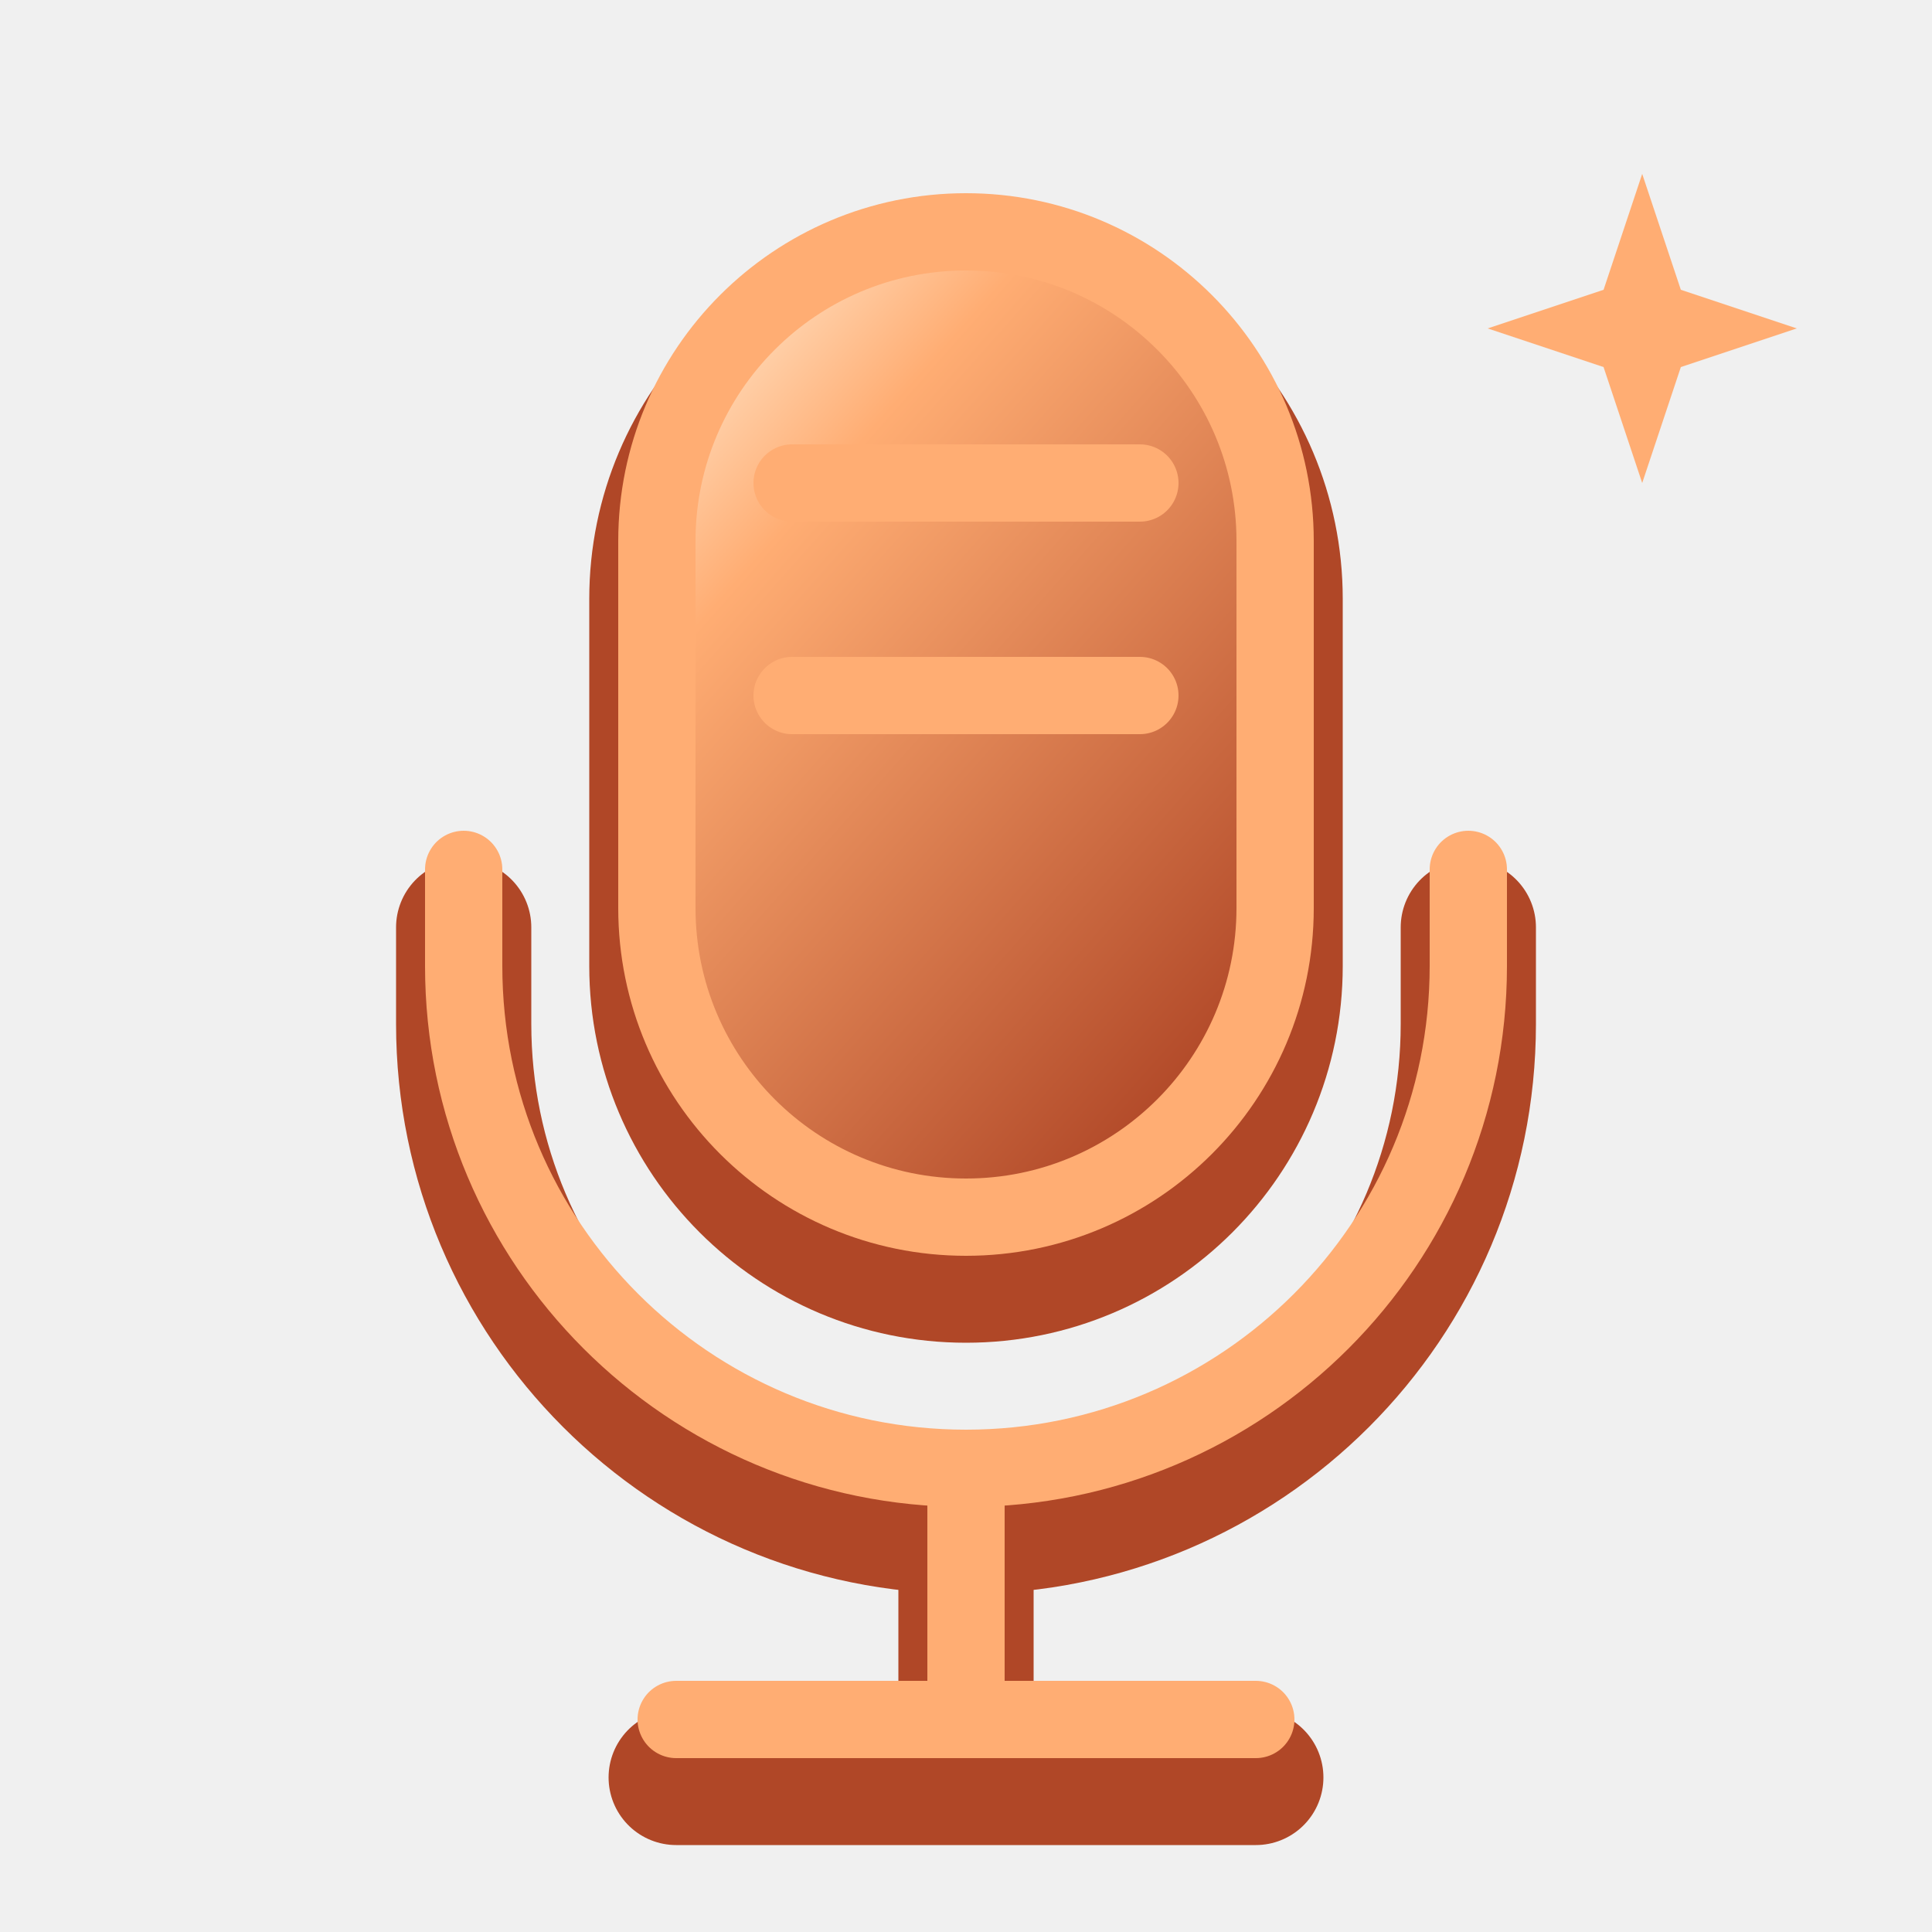
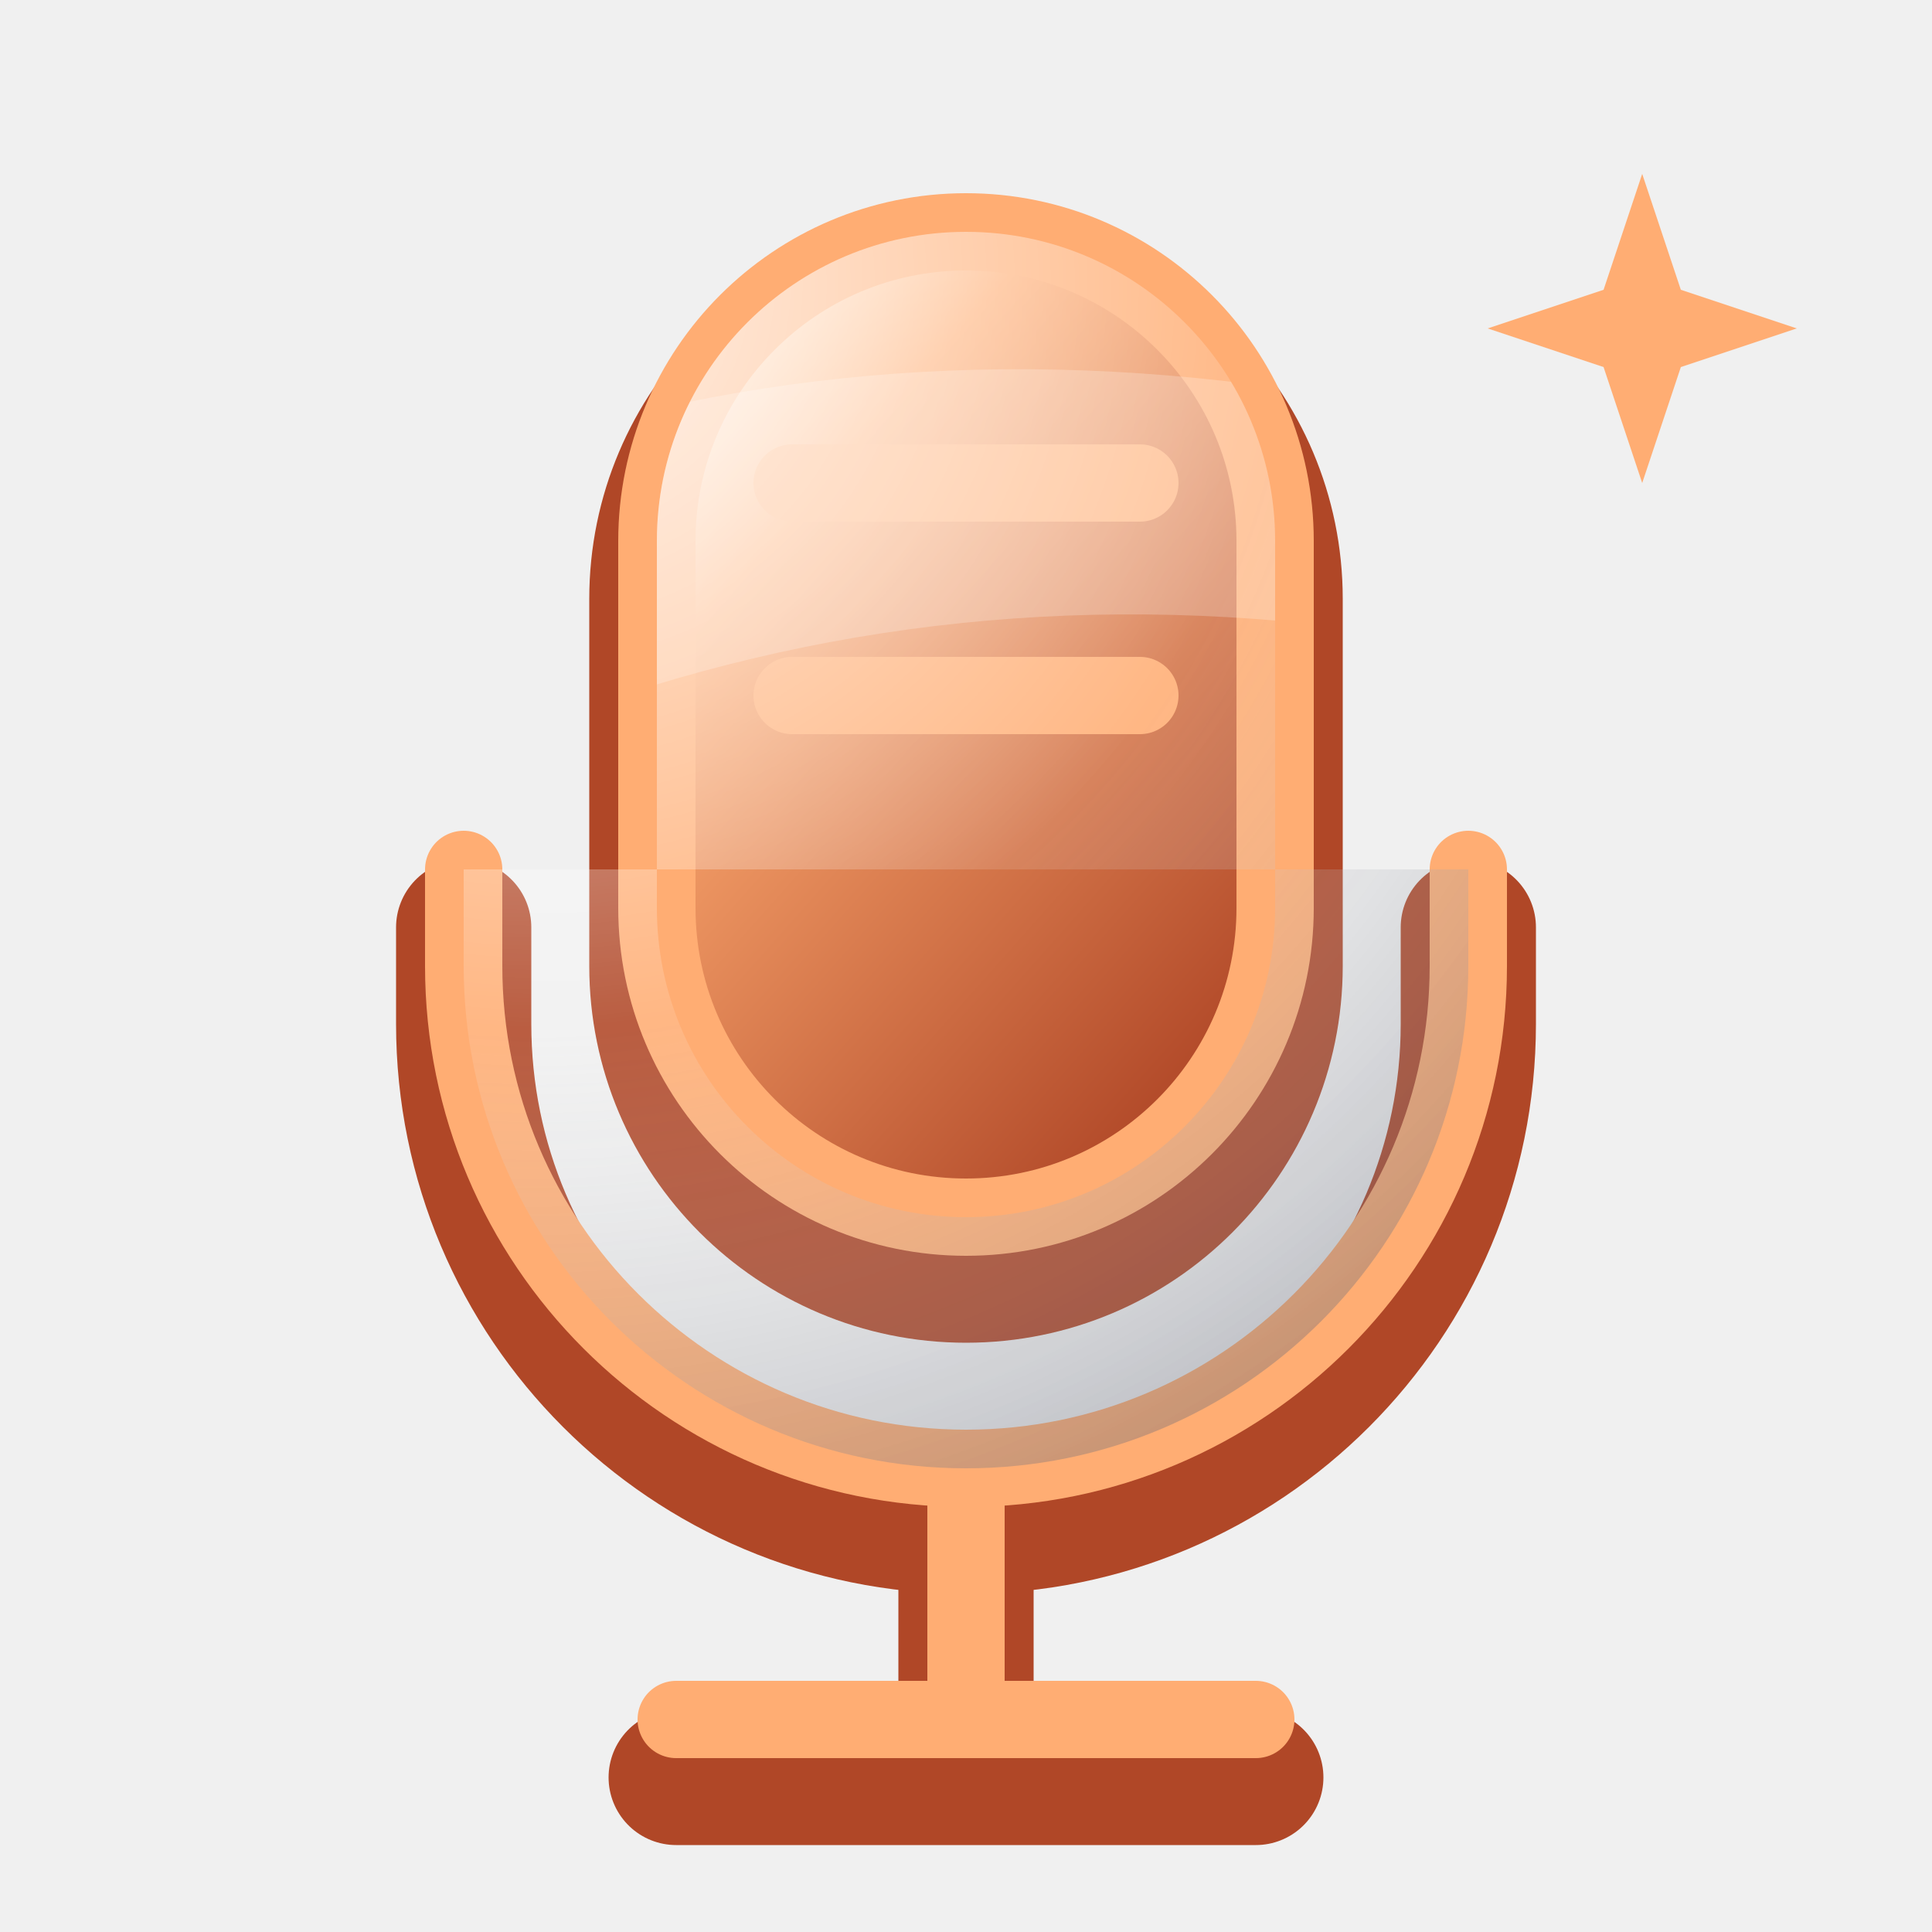
<svg xmlns="http://www.w3.org/2000/svg" viewBox="0 0 100 100">
  <defs>
    <linearGradient id="g" x2=".7" y2="1">
      <stop stop-color="#fff9e8" />
      <stop offset=".3" stop-color="#ffad73" />
      <stop offset="1" stop-color="#b04727" />
    </linearGradient>
+     <radialGradient id="shine" cx=".28" cy=".15" r=".85">
+       <stop stop-color="white" stop-opacity=".85" />
+       <stop offset=".45" stop-color="white" stop-opacity=".12" />
+       <stop offset="1" stop-color="#030b24" stop-opacity=".5" />
+     </radialGradient>
+     <clipPath id="silhouette">
+       <rect x="34" y="12" width="32" height="51" rx="16" />
+       <path d="M24 45V50A26 26 0 0 0 76 50V45M50 77V89M35 89H65M41 25H59M41 36H59" fill="none" />
+     </clipPath>
  </defs>
  <g transform="translate(0 3)" fill="#b04727" stroke="#b04727" stroke-width="7" stroke-linejoin="round" stroke-linecap="round">
    <rect x="34" y="12" width="32" height="51" rx="16" />
    <path d="M24 45V50A26 26 0 0 0 76 50V45M50 77V89M35 89H65M41 25H59M41 36H59" fill="none" />
  </g>
  <g fill="url(#g)" stroke="#ffad73" stroke-width="4" stroke-linejoin="round" stroke-linecap="round">
    <rect x="34" y="12" width="32" height="51" rx="16" />
    <path d="M24 45V50A26 26 0 0 0 76 50V45M50 77V89M35 89H65M41 25H59M41 36H59" fill="none" />
  </g>
  <path d="m85 9 2 6 6 2-6 2-2 6-2-6-6-2 6-2Z" fill="#ffad73" />
+   <g clip-path="url(#silhouette)">
+     <rect width="100" height="100" fill="url(#shine)" />
+     <path d="M6 33Q45 8 95 28L95 39Q48 21 8 48Z" fill="white" opacity=".22" />
+     <path d="M6 73Q45 90 94 69" fill="none" stroke="#03091c" stroke-opacity=".35" stroke-width="4" />
+   </g>
</svg>
